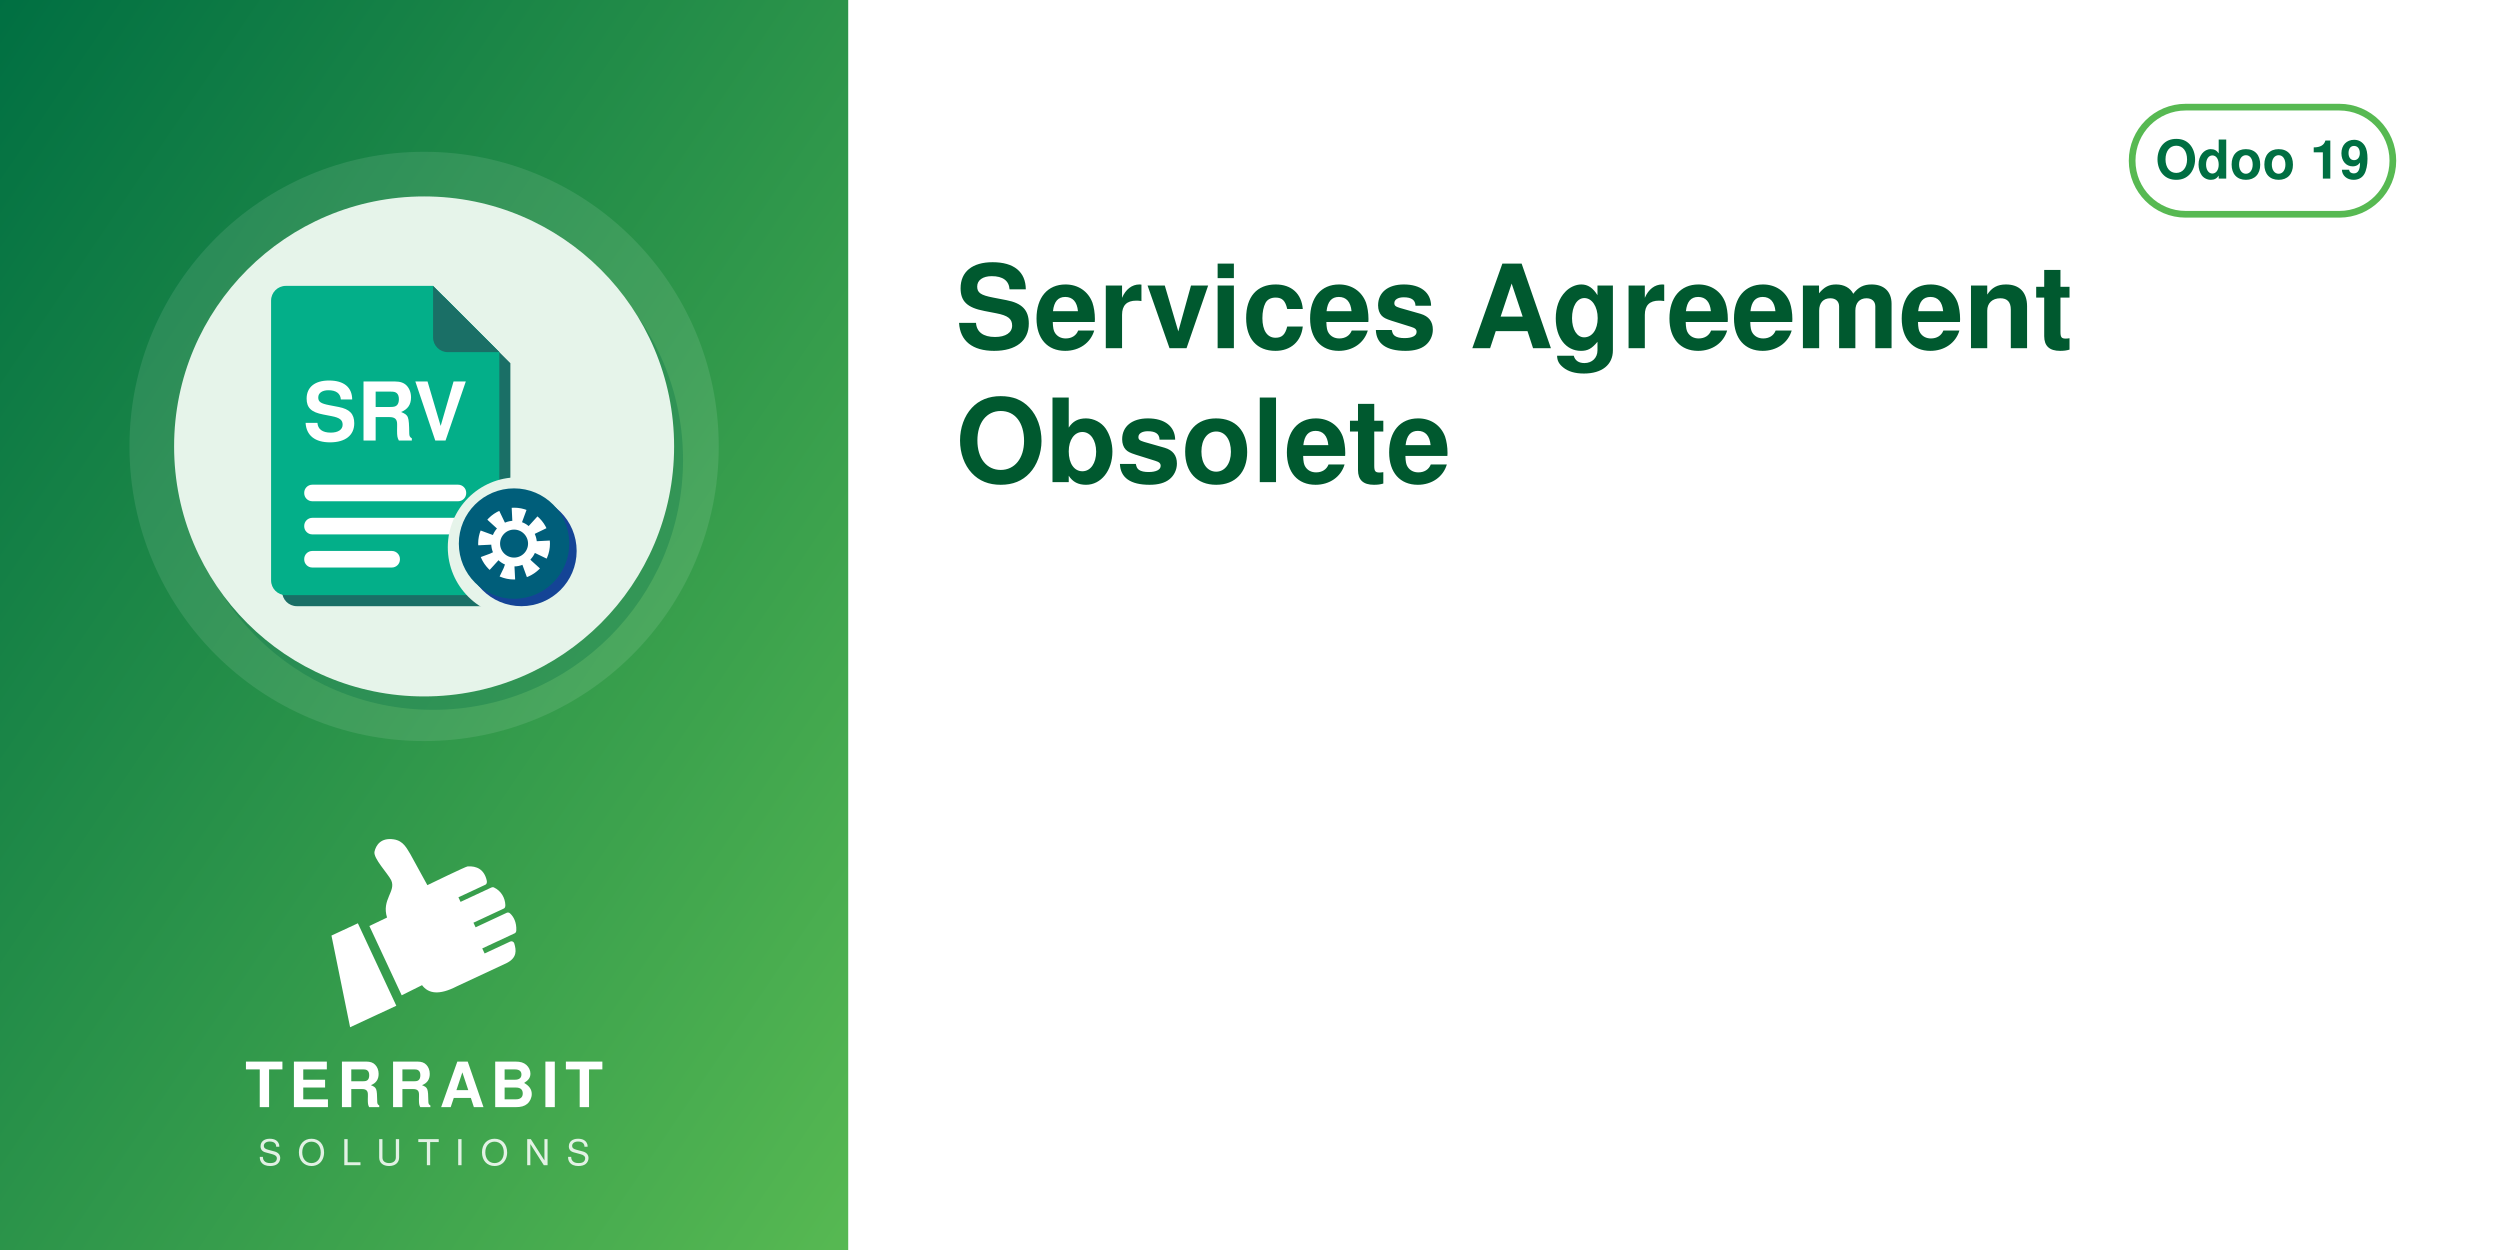
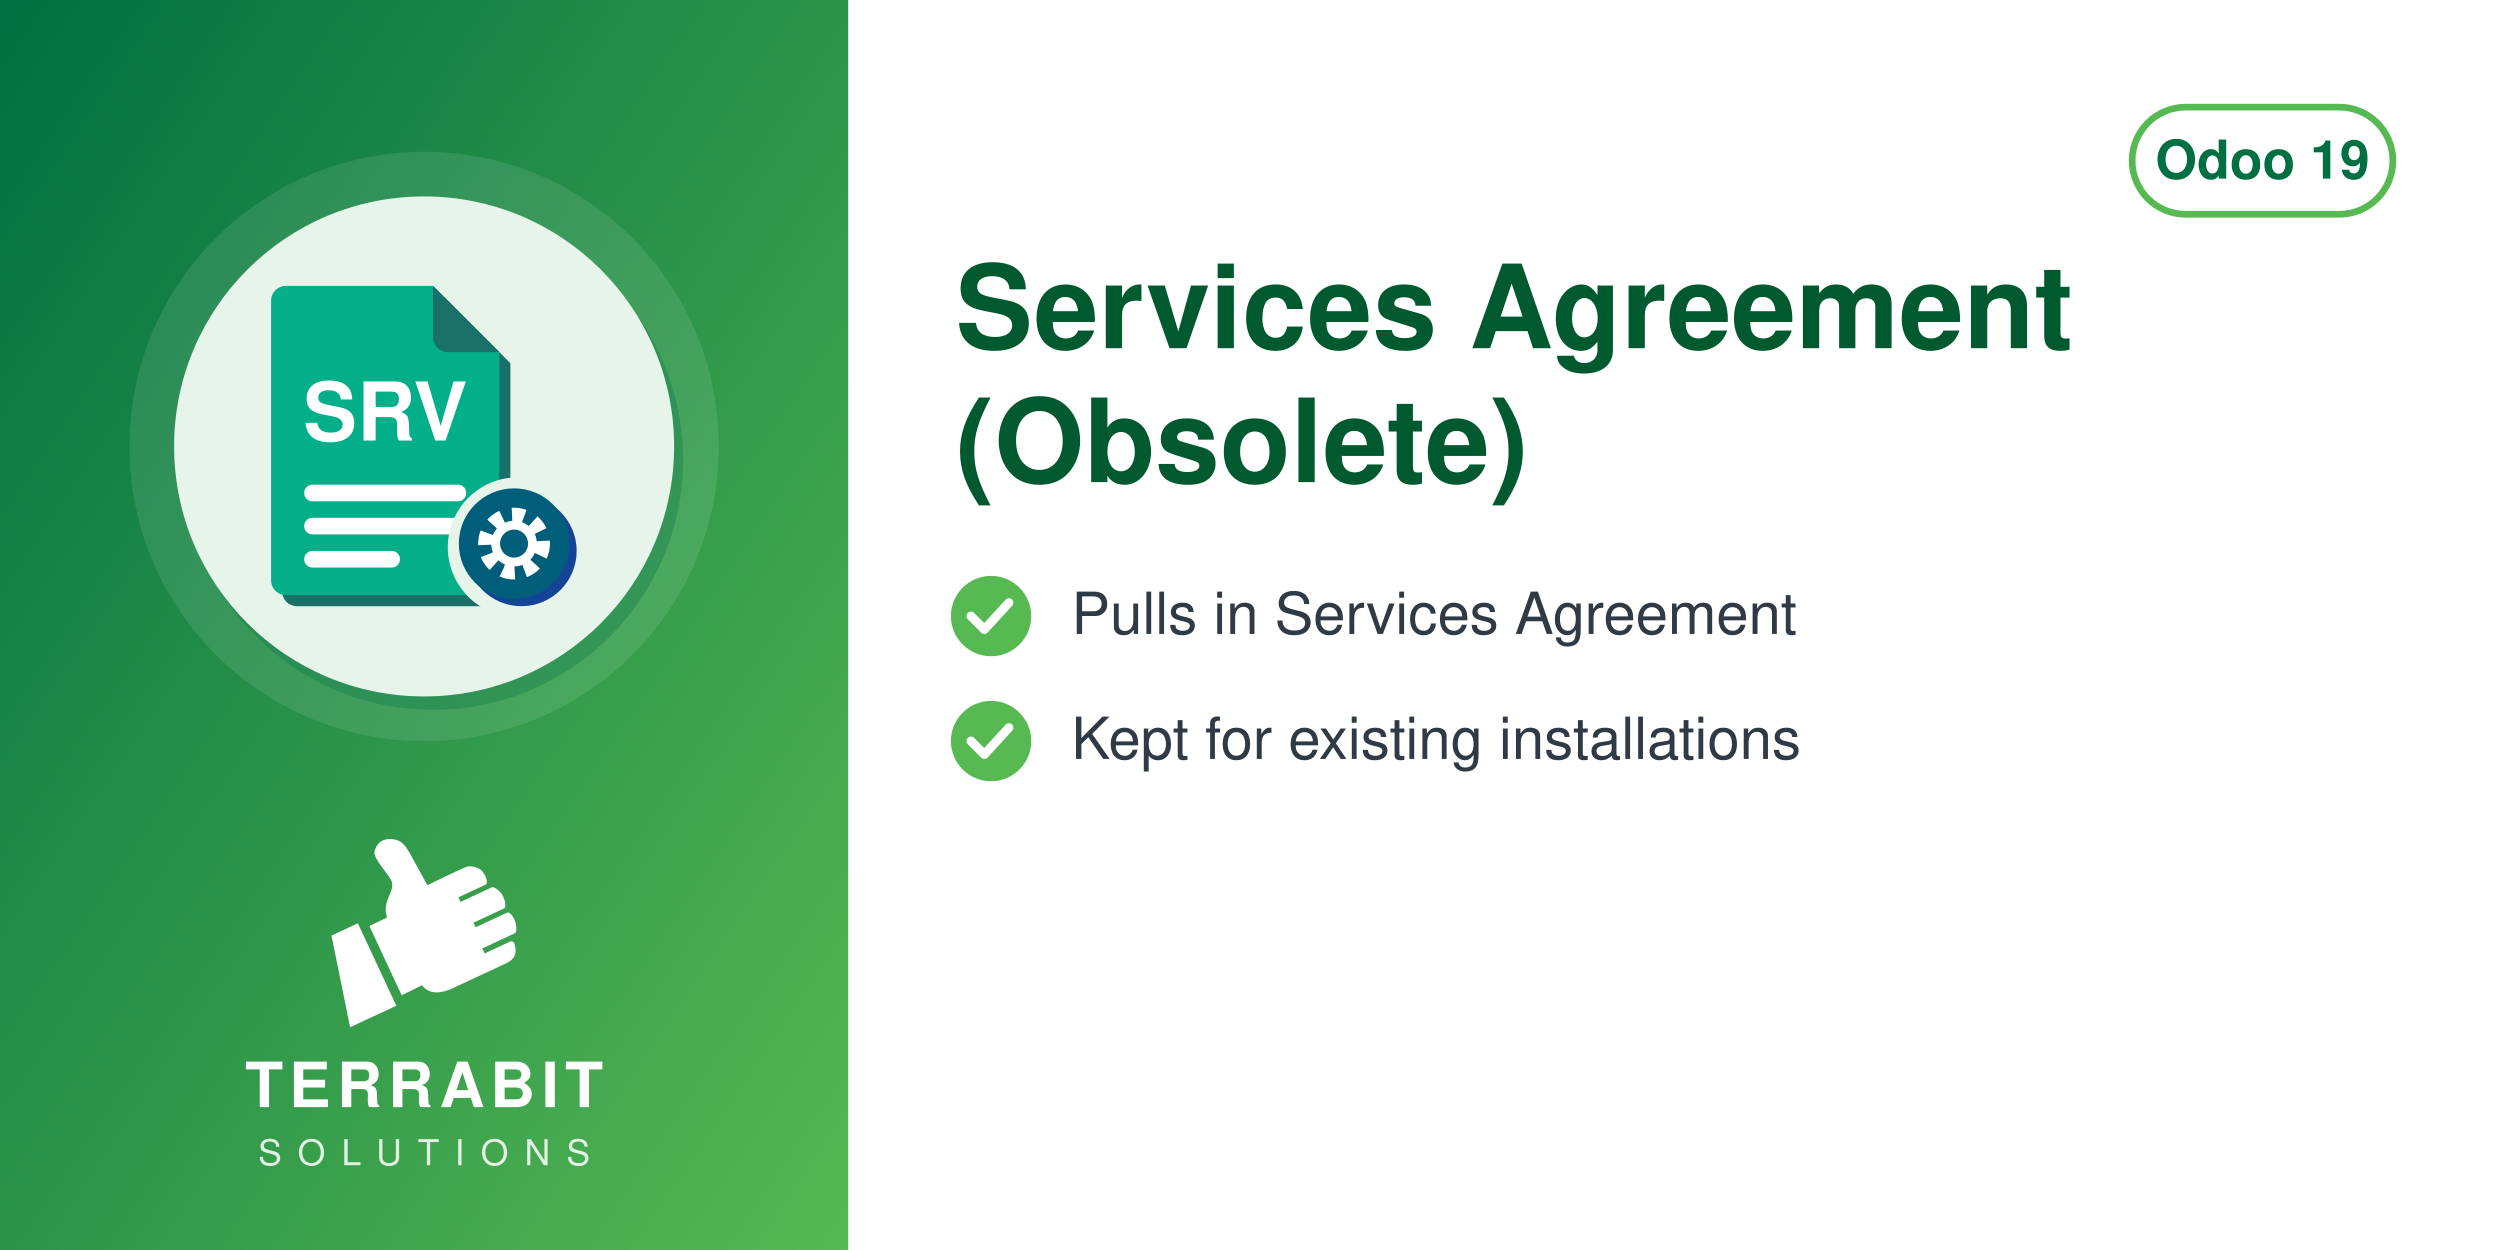
<svg xmlns="http://www.w3.org/2000/svg" width="560" height="280" viewBox="0 0 560 280">
  <defs>
    <linearGradient id="g" x1="0" y1="0" x2="1" y2="1">
      <stop offset="0" stop-color="#006F42" />
      <stop offset="1" stop-color="#57B952" />
    </linearGradient>
  </defs>
  <rect width="560" height="280" fill="#FFFFFF" />
  <rect width="190" height="280" fill="url(#g)" />
  <circle cx="95.0" cy="100" r="66" fill="white" opacity="0.10" />
  <circle cx="97.0" cy="103" r="56" fill="#006F42" opacity="0.30" />
  <circle cx="95.0" cy="100" r="56" fill="#E6F4EA" />
  <svg x="54.0" y="59.0" width="82" height="82" viewBox="0 0 100 100" preserveAspectRatio="xMidYMid meet">
    <g transform="translate(-1.86,0.11) scale(1.0057)">
      <defs>
        <mask id="mi-cut" maskUnits="userSpaceOnUse" x="-20" y="-20" width="140" height="140">
          <rect x="-20" y="-20" width="140" height="140" fill="#fff" />
          <circle cx="77" cy="77" r="19" fill="#000" />
        </mask>
      </defs>
      <g mask="url(#mi-cut)">
        <g transform="translate(3,3)" fill="#1A6F66">
          <path d="M14,6 h40 l18,18 v62 a4,4 0 0 1 -4,4 h-54 a4,4 0 0 1 -4,-4 v-76 a4,4 0 0 1 4,-4z" />
        </g>
        <g fill="#03AF89">
          <path d="M14,6 h40 l18,18 v62 a4,4 0 0 1 -4,4 h-54 a4,4 0 0 1 -4,-4 v-76 a4,4 0 0 1 4,-4z" />
        </g>
        <path d="M54,6 v14 a4,4 0 0 0 4,4 h14z" fill="#1A6F66" />
        <text x="41" y="48" font-family="Helvetica, Arial, sans-serif" font-weight="bold" font-size="22" fill="#FFFFFF" text-anchor="middle">SRV</text>
        <rect x="19" y="60" width="44" height="4.5" rx="2.2" fill="#FFFFFF" />
        <rect x="19" y="69" width="44" height="4.5" rx="2.2" fill="#FFFFFF" />
        <rect x="19" y="78" width="26" height="4.5" rx="2.2" fill="#FFFFFF" />
      </g>
      <circle cx="78" cy="78" r="15" fill="#144496" />
      <circle cx="76" cy="76" r="15" fill="#005E7A" />
      <circle cx="76" cy="76" r="7.5" fill="none" stroke="#FFFFFF" stroke-width="4.5" stroke-dasharray="3.2 2.6" />
      <circle cx="76" cy="76" r="5" fill="none" stroke="#FFFFFF" stroke-width="2.4" />
    </g>
  </svg>
  <svg x="72.0" y="186" width="46" height="46" viewBox="4045 2535 3400 3400" preserveAspectRatio="xMidYMid meet">
    <path fill="#FFFFFF" d="M4648.32 4073.59l636.59 1365.17 -765.09 355.96 -308.63 -1517.87 437.13 -203.26zm725.61 1192.32l336.75 -167.88c105.65,140.85 282.69,170.72 576.82,18.8l819.92 -382.33c181.4,-90.13 164.26,-214.57 130.07,-328.43 -4.28,-14.25 -13.68,-24.81 -27.34,-30.7 -13.67,-5.89 -27.61,-5.11 -41.09,1.18l-422.32 196.93 -39.04 -83.72 538.07 -250.91c16.64,-7.76 24.7,-27.69 25.58,-46.04 6.48,-134.33 -44.36,-230.89 -105.84,-285.23 -15.2,-13.44 -35.71,-15.59 -54.12,-7l-513.92 239.64 -35.6 -76.34 506.31 -236.1c17.69,-8.25 22.52,-36.93 21.83,-56.45 -4.1,-117.31 -67.62,-232.74 -187.72,-290.66 -13.94,-6.72 -28.64,-6.36 -42.69,0.19l-511.21 238.38 -35.37 -75.86 448.98 -209.36c20.44,-9.53 25.81,-42.28 21.02,-64.32 -41.02,-189.07 -167.92,-247.8 -318.14,-237.87 -29.39,1.94 -589.86,273.16 -665.95,310.54l-281.84 -513.57c-59.06,-93.13 -112.7,-221.7 -276.47,-245.13 -211.24,-30.22 -291.56,94.38 -316.89,203.13 -25.32,108.75 223.84,365.99 276.05,473.69 85.52,184.27 -161.86,318.11 -68.41,617.99l-292.54 139.94 535.09 1147.51z" />
  </svg>
  <text x="95.0" y="248" text-anchor="middle" font-family="Helvetica,Arial,sans-serif" font-size="14" font-weight="800" letter-spacing="1.4" fill="white">TERRABIT</text>
  <text x="95.0" y="261" text-anchor="middle" font-family="Helvetica,Arial,sans-serif" font-size="8" font-weight="500" letter-spacing="3.6" fill="white" opacity="0.85">SOLUTIONS</text>
  <g>
    <rect x="477.6" y="24" width="58.4" height="24" rx="12" fill="none" stroke="#57B952" stroke-width="1.5" />
    <text x="506.8" y="40" text-anchor="middle" font-family="Helvetica,Arial,sans-serif" font-size="12" font-weight="700" fill="#006F42">Odoo 19</text>
  </g>
  <text x="214" y="78" font-family="Helvetica,Arial,sans-serif" font-size="26" font-weight="700" fill="#00592F">Services Agreement</text>
-   <text x="214" y="108" font-family="Helvetica,Arial,sans-serif" font-size="26" font-weight="700" fill="#00592F">Obsolete</text>
+   <text x="214" y="108" font-family="Helvetica,Arial,sans-serif" font-size="26" font-weight="700" fill="#00592F">(Obsolete)</text>
+   <circle cx="222" cy="138" r="9" fill="#57B952" />
+   <path d="M217.5 138 l3 3 l5.5 -6" fill="none" stroke="white" stroke-width="2" stroke-linecap="round" stroke-linejoin="round" />
+   <text x="240" y="142" font-family="Helvetica,Arial,sans-serif" font-size="13" fill="#2F3A45">Pulls in Services Agreement</text>
+   <circle cx="222" cy="166" r="9" fill="#57B952" />
+   <path d="M217.5 166 l3 3 l5.5 -6" fill="none" stroke="white" stroke-width="2" stroke-linecap="round" stroke-linejoin="round" />
+   <text x="240" y="170" font-family="Helvetica,Arial,sans-serif" font-size="13" fill="#2F3A45">Kept for existing installations</text>
</svg>
